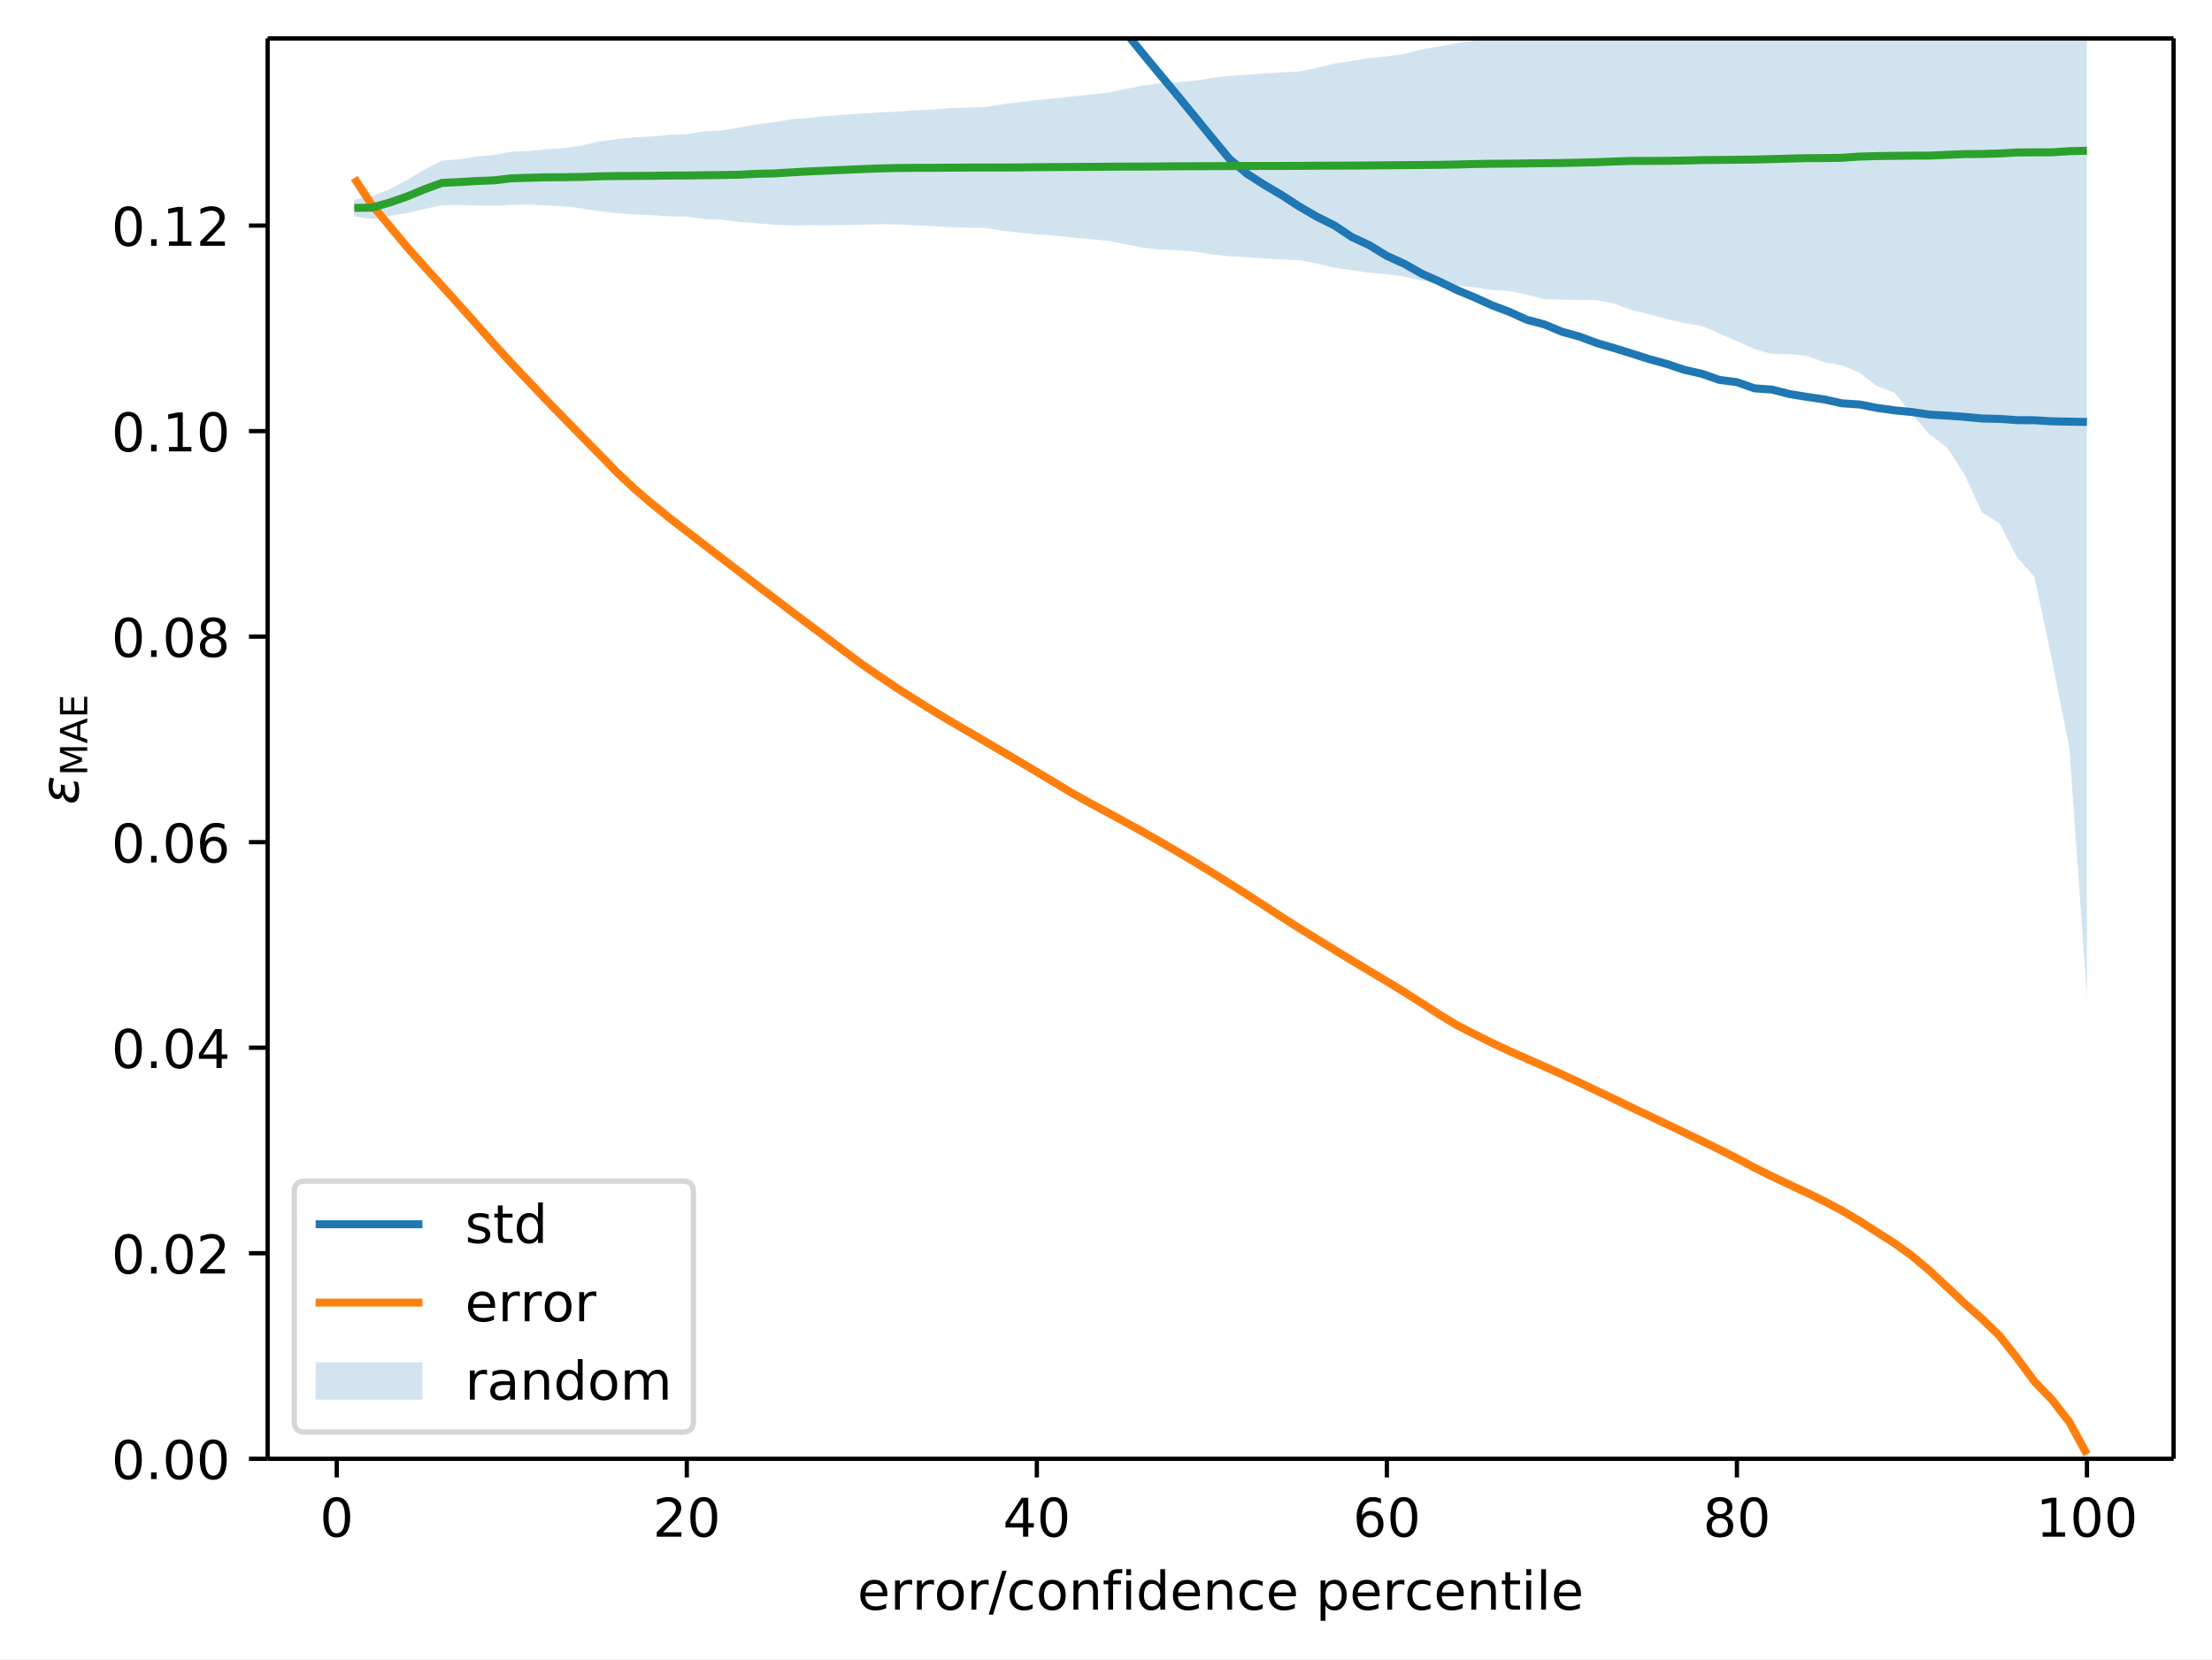
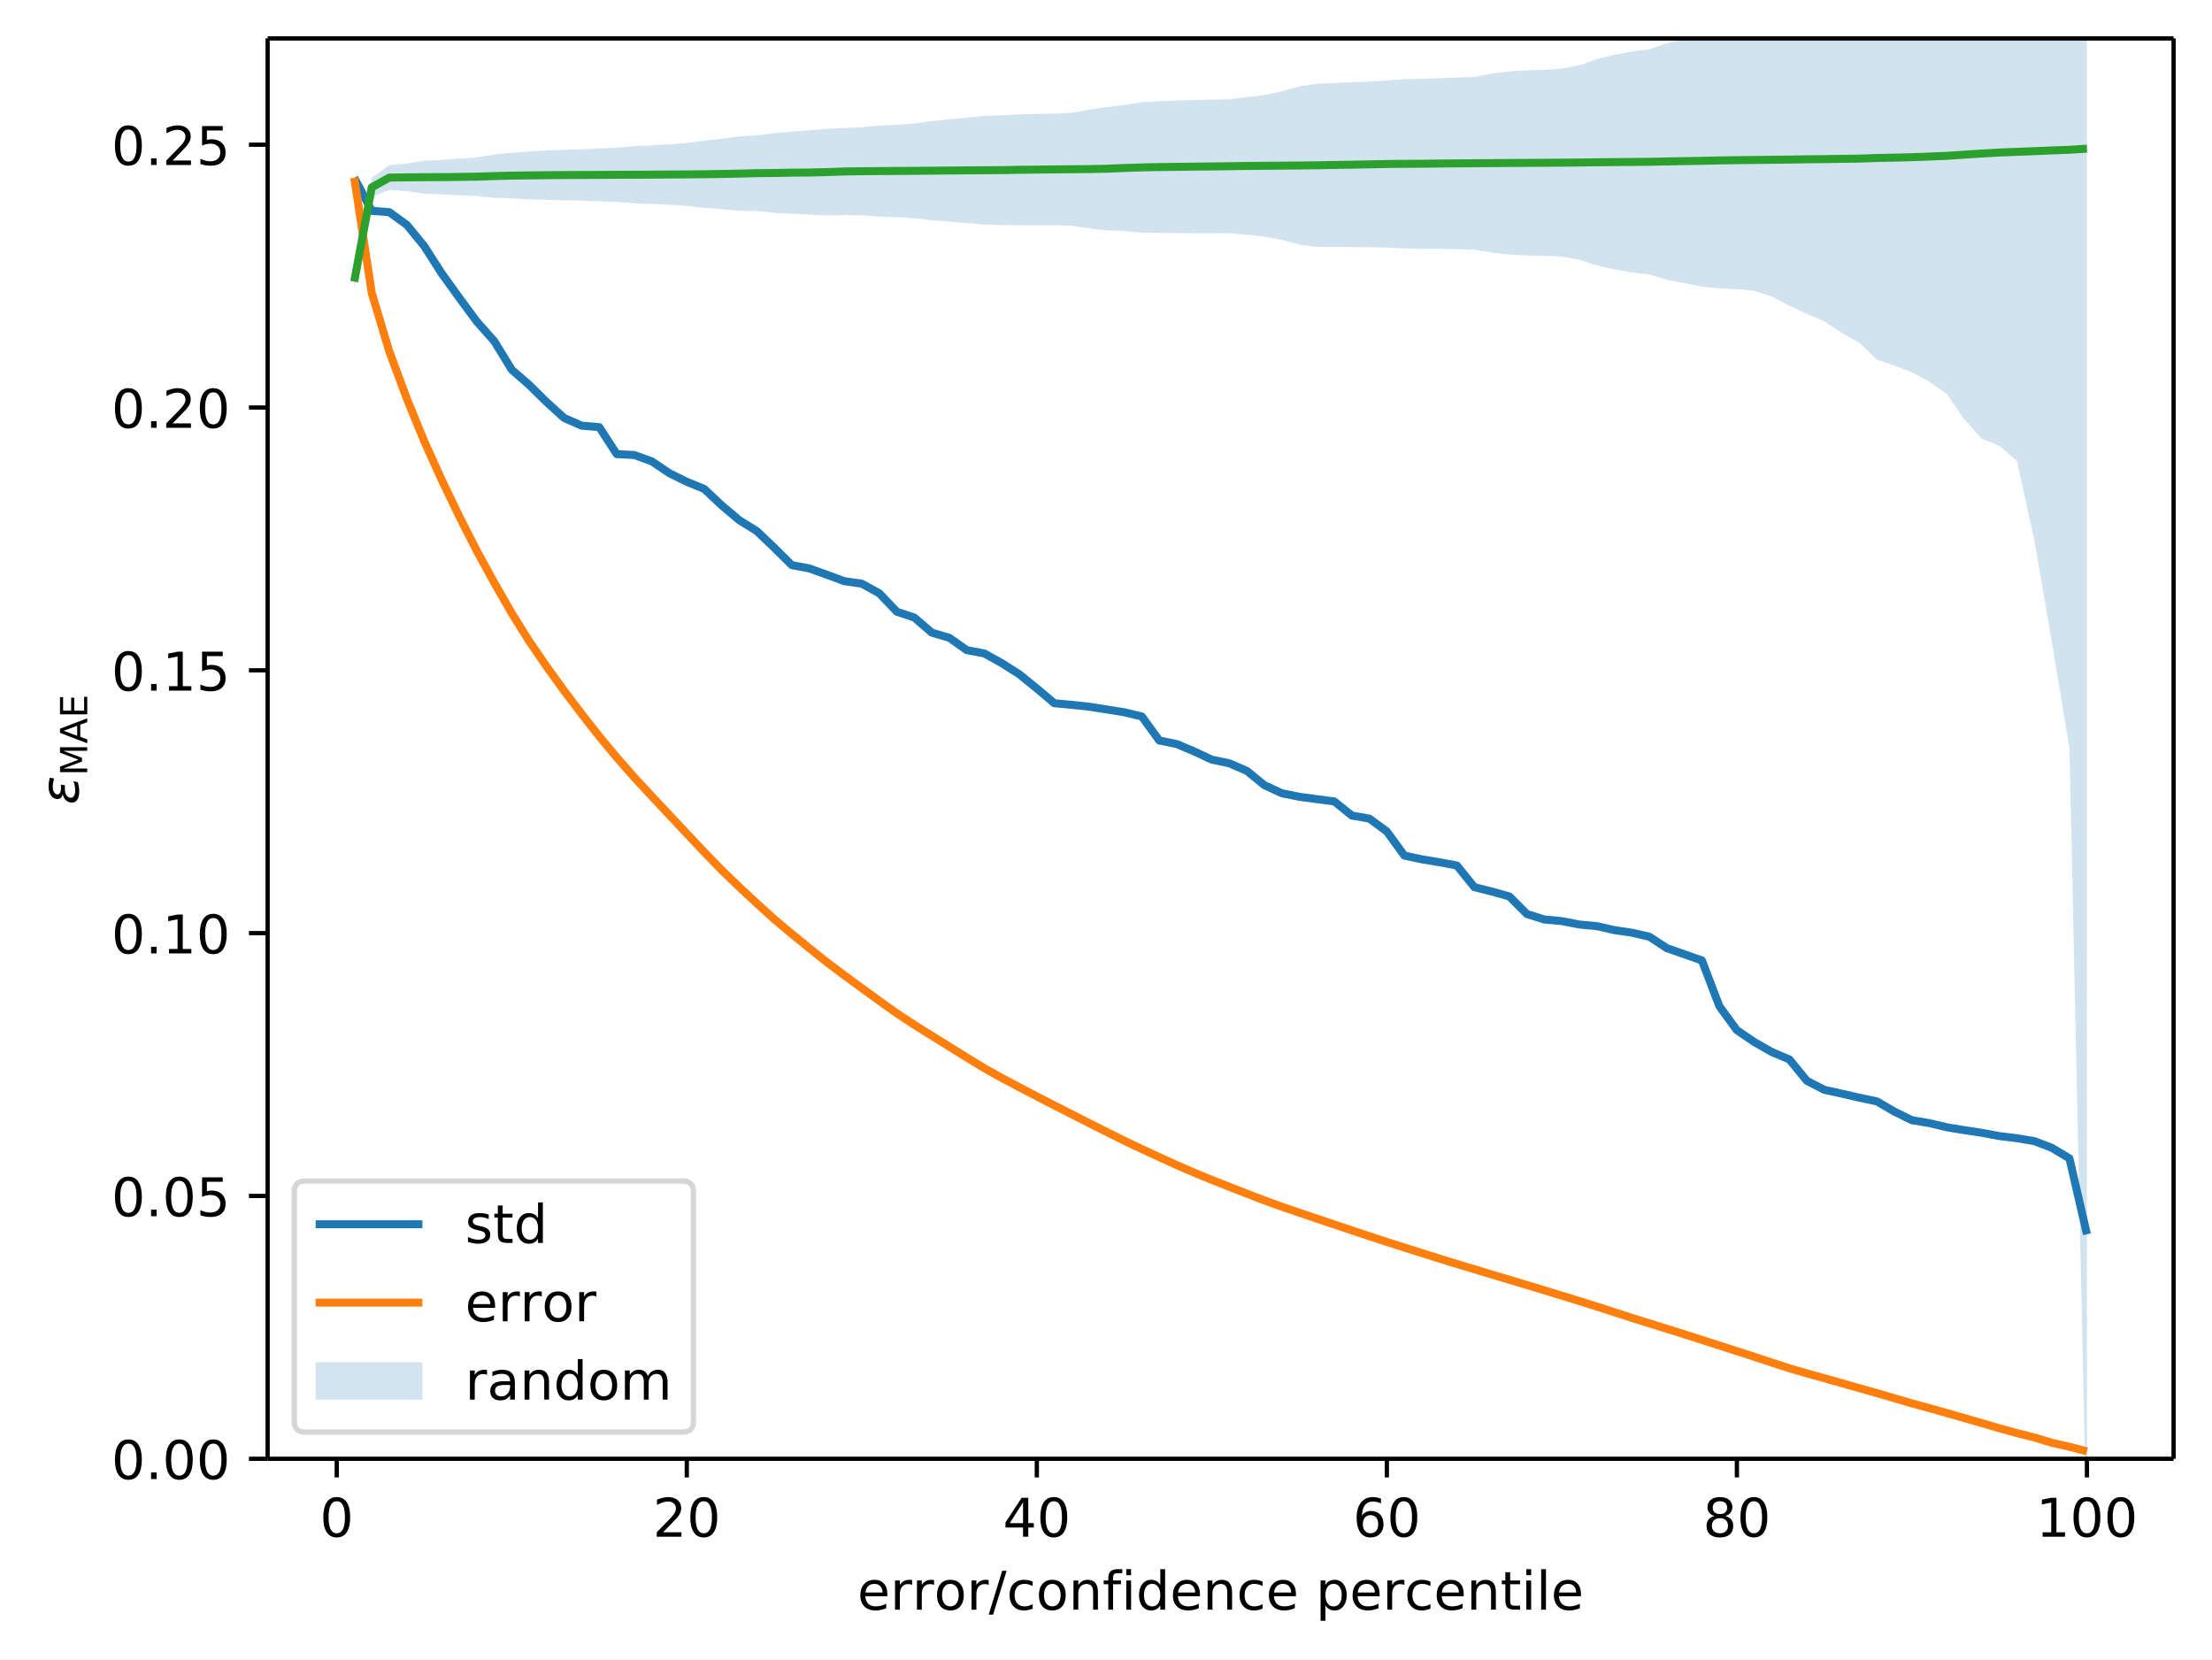
<svg xmlns="http://www.w3.org/2000/svg" xmlns:xlink="http://www.w3.org/1999/xlink" height="414.491" viewBox="0 0 414.464 310.868" width="552.618">
  <defs>
    <style>*{stroke-linecap:butt;stroke-linejoin:round}</style>
  </defs>
  <g id="figure_1">
    <path d="M0 310.868h414.464V0H0z" fill="#fff" id="patch_1" />
    <g id="axes_1">
      <path d="M50.144 273.312h357.12V7.2H50.144z" fill="#fff" id="patch_2" />
-       <path clip-path="url(#p76102453b4)" d="M66.376 40.533v-3.157l3.28-.605 3.28-1.306 3.278-1.704 3.28-1.965 3.28-1.703 3.279-.283 3.279-.474 3.28-.331 3.279-.588 3.279-.127 3.28-.347 3.279-.188 3.279-.495 3.28-.755 3.279-.452 3.279-.328 3.28-.158 3.279-.314 3.279-.1 3.28-.544 3.279-.17 3.279-.53 3.28-.62 3.279-.397 3.279-.55 3.28-.288 3.279-.32 3.279-.243 3.28-.23 3.279-.168 3.279-.184 3.28-.23 3.279-.148 3.279-.259 3.28-.13 3.279-.067 3.279-.527 3.28-.404 3.279-.399 3.279-.302 3.28-.372 3.279-.334 3.279-.368 3.28-.64 3.279-.678 3.28-.436 3.278-.195 3.28-.276 3.28-.548 3.278-.388 3.28-.204 3.28-.255 3.278-.172 3.28-.193 3.28-.653 3.278-.831 3.28-.469 3.28-.55 3.278-.326 3.28-.48 3.28-.83 3.278-.547 3.28-.614 3.28-.451 3.279-.62 3.279-.206 3.28-.8 3.279-.926 3.279-.143 3.28-.203 3.279-.223 3.279-.879 3.28-1.432 3.279-.76 3.279-.981 3.28-.827 3.279-.721 3.279-1.507 3.28-1.472 3.279-1.55 3.279-1.105 3.28-.204 3.279-.49 3.279-1.226 3.28-.702 3.279-1.77 3.279-2.748 3.28-1.295 3.279-4.124 3.279-3.818 3.28-2.73 3.279-5.288 3.279-7.2 3.28-2.242 3.279-6.682 3.279-3.755 3.28-15.552 3.279-17.139 3.279-46.607v317.08l-3.28-46.459-3.279-16.71-3.279-15.538-3.28-3.706-3.279-6.314-3.279-2.038-3.28-7.154-3.279-5.016-3.279-2.455-3.28-3.787-3.279-4.052-3.279-1.208-3.28-2.562-3.279-1.315-3.28-.598-3.278-1.2-3.28-.323-3.28-.023-3.278-.93-3.28-1.467-3.28-1.413-3.278-1.436-3.28-.561-3.28-.724-3.278-.938-3.28-.734-3.28-1.244-3.278-.625-3.28-.056-3.28-.061-3.278-.075-3.28-.846-3.28-.704-3.278-.168-3.28-.52-3.28-.27-3.279-.497-3.279-.483-3.28-.784-3.279-.422-3.279-.261-3.28-.495-3.279-.444-3.279-.814-3.28-.595-3.279-.153-3.279-.166-3.28-.249-3.279-.176-3.279-.356-3.28-.53-3.279-.242-3.279-.13-3.28-.385-3.279-.673-3.279-.605-3.28-.305-3.279-.3-3.279-.343-3.28-.241-3.279-.321-3.279-.379-3.28-.514-3.279-.048-3.279-.084-3.28-.207-3.279-.141-3.279-.169-3.28-.011-3.279.067-3.279.064-3.28.036-3.279-.03-3.28.075-3.278-.149-3.28-.26-3.28-.264-3.278-.427-3.28-.097-3.28-.453-3.278-.067-3.28-.213-3.28-.116-3.278-.28-3.28-.352-3.28-.518-3.278-.399-3.28-.156-3.28-.164-3.278.059-3.28.18-3.28-.074-3.278-.091-3.28.05-3.28.715-3.279.746-3.279.553-3.28.59-3.279-.525z" fill="#1f77b4" fill-opacity=".2" id="PolyCollection_1" />
+       <path clip-path="url(#p76ae7ea614)" d="M66.376 53.999v-2.506l3.28-18.19 3.28-2.342 3.278-.31 3.28-.541 3.28-.148 3.279-.243 3.279-.218 3.28-.574 3.279-.307 3.279-.23 3.28-.192 3.279-.127 3.279-.107 3.28-.147 3.279-.14 3.279-.294 3.28-.15 3.279-.196 3.279-.26 3.28-.43 3.279-.345 3.279-.44 3.28-.193 3.279-.427 3.279-.278 3.28-.234 3.279-.296 3.279-.166 3.28-.125 3.279-.325 3.279-.139 3.28-.237 3.279-.45 3.279-.335 3.28-.312 3.279-.315 3.279-.14 3.28-.15 3.279-.089 3.279-.071 3.28-.154 3.279-.592 3.279-.472 3.28-.405 3.279-.505 3.28-.193 3.278-.117 3.28-.113 3.28-.065 3.278-.07 3.28-.398 3.28-.398 3.278-.681 3.28-.947 3.28-.475 3.278-.151 3.28-.118 3.28-.16 3.278-.186 3.28-.228 3.28-.098 3.278-.09 3.28-.127 3.28-.131 3.279-.61 3.279-.427 3.28-.202 3.279-.09 3.279-.215 3.28-.623 3.279-1.165 3.279-.815 3.28-.615 3.279-.434 3.279-1.128 3.28-.77 3.279-.76 3.279-.45 3.28-.242 3.279-.41 3.279-1.127 3.28-1.82 3.279-1.627 3.279-1.474 3.28-2.254 3.279-1.946 3.279-3.383 3.28-1.246 3.279-1.439 3.279-2 3.28-2.577 3.279-5.225 3.279-4.027 3.28-1.664 3.279-3.113 3.279-15.211 3.28-19.326 3.279-19.957 3.279-150.357v524.35l-3.28-149.933-3.279-19.719-3.279-19.042-3.28-14.962-3.279-2.854-3.279-1.297-3.28-3.61-3.279-4.78-3.279-2.298-3.28-1.757-3.279-1.28-3.279-1.114-3.28-3.151-3.279-1.856-3.28-2.15-3.278-1.418-3.28-1.512-3.28-1.745-3.278-1.057-3.28-.335-3.28-.14-3.278-.304-3.28-.646-3.28-.658-3.278-.995-3.28-.367-3.28-.571-3.278-.745-3.28-1.072-3.28-.57-3.278-.172-3.28-.053-3.28-.16-3.278-.38-3.28-.56-3.28-.068-3.279-.083-3.279-.01-3.28-.06-3.279-.17-3.279-.056-3.28-.028-3.279-.02-3.279-.024-3.28-.408-3.279-.878-3.279-.624-3.28-.347-3.279-.292-3.279.011-3.28-.001-3.279-.022-3.279-.042-3.28-.065-3.279-.286-3.279-.132-3.28-.339-3.279-.537-3.279-.093-3.28.012-3.279-.021-3.279-.027-3.28-.09-3.279-.272-3.279-.258-3.28-.273-3.279-.38-3.279-.204-3.28-.091-3.279-.265-3.279-.028-3.28.063-3.279-.139-3.28-.185-3.278-.139-3.28-.377-3.28-.022-3.278-.307-3.28-.248-3.28-.366-3.278-.22-3.28-.15-3.28-.116-3.278-.27-3.28-.097-3.28-.126-3.278-.07-3.28-.077-3.28-.104-3.278-.157-3.28-.13-3.28-.357-3.278-.123-3.28-.165-3.28-.123-3.279-.485-3.279-.21-3.28 1.3L66.377 54z" fill="#1f77b4" fill-opacity=".2" id="PolyCollection_1" />
      <g id="matplotlib.axis_1">
        <g id="xtick_1">
          <g id="line2d_1">
            <defs>
-               <path d="M0 0v3.5" id="md127ccd3b4" stroke="#000" stroke-width=".8" />
-             </defs>
-             <use x="63.097" xlink:href="#md127ccd3b4" y="273.312" stroke="#000" stroke-width=".8" />
+               <path d="M0 0v3.5" id="m9f66efc183" stroke="#000" stroke-width=".8" />
+             </defs>
+             <use x="63.097" xlink:href="#m9f66efc183" y="273.312" stroke="#000" stroke-width=".8" />
          </g>
          <g id="text_1">
            <defs>
              <path d="M31.781 66.406q-7.61 0-11.453-7.5Q16.5 51.422 16.5 36.375q0-14.984 3.828-22.484 3.844-7.5 11.453-7.5 7.672 0 11.5 7.5 3.844 7.5 3.844 22.484 0 15.047-3.844 22.531-3.828 7.5-11.5 7.5zm0 7.813q12.266 0 18.735-9.703 6.468-9.688 6.468-28.141 0-18.406-6.468-28.11-6.47-9.687-18.735-9.687-12.25 0-18.718 9.688-6.47 9.703-6.47 28.109 0 18.453 6.47 28.14Q19.53 74.22 31.78 74.22z" id="DejaVuSans-48" />
            </defs>
            <use xlink:href="#DejaVuSans-48" transform="matrix(.1 0 0 -.1 59.916 287.91)" />
          </g>
        </g>
        <g id="xtick_2">
-           <use x="128.684" xlink:href="#md127ccd3b4" y="273.312" stroke="#000" stroke-width=".8" id="line2d_2" />
+           <use x="128.684" xlink:href="#m9f66efc183" y="273.312" stroke="#000" stroke-width=".8" id="line2d_2" />
          <g id="text_2">
            <defs>
              <path d="M19.188 8.297h34.421V0H7.33v8.297q5.609 5.812 15.296 15.594 9.703 9.797 12.188 12.64 4.734 5.313 6.609 9 1.89 3.688 1.89 7.25 0 5.813-4.078 9.469-4.078 3.672-10.625 3.672-4.64 0-9.797-1.61-5.14-1.609-11-4.89v9.969Q13.767 71.78 18.938 73q5.188 1.219 9.485 1.219 11.328 0 18.062-5.672 6.735-5.656 6.735-15.125 0-4.5-1.688-8.531-1.672-4.016-6.125-9.485-1.218-1.422-7.765-8.187-6.532-6.766-18.453-18.922z" id="DejaVuSans-50" />
            </defs>
            <g transform="matrix(.1 0 0 -.1 122.321 287.91)">
              <use xlink:href="#DejaVuSans-50" />
              <use x="63.623" xlink:href="#DejaVuSans-48" />
            </g>
          </g>
        </g>
        <g id="xtick_3">
-           <use x="194.271" xlink:href="#md127ccd3b4" y="273.312" stroke="#000" stroke-width=".8" id="line2d_3" />
+           <use x="194.271" xlink:href="#m9f66efc183" y="273.312" stroke="#000" stroke-width=".8" id="line2d_3" />
          <g id="text_3">
            <defs>
              <path d="M37.797 64.313L12.89 25.39h24.906zm-2.594 8.593H47.61V25.391h10.407v-8.203H47.609V0h-9.812v17.188H4.89v9.515z" id="DejaVuSans-52" />
            </defs>
            <g transform="matrix(.1 0 0 -.1 187.908 287.91)">
              <use xlink:href="#DejaVuSans-52" />
              <use x="63.623" xlink:href="#DejaVuSans-48" />
            </g>
          </g>
        </g>
        <g id="xtick_4">
-           <use x="259.857" xlink:href="#md127ccd3b4" y="273.312" stroke="#000" stroke-width=".8" id="line2d_4" />
+           <use x="259.857" xlink:href="#m9f66efc183" y="273.312" stroke="#000" stroke-width=".8" id="line2d_4" />
          <g id="text_4">
            <defs>
              <path d="M33.016 40.375q-6.641 0-10.532-4.547-3.875-4.531-3.875-12.437 0-7.86 3.875-12.438 3.891-4.562 10.532-4.562 6.64 0 10.515 4.562 3.875 4.578 3.875 12.438 0 7.906-3.875 12.437-3.875 4.547-10.515 4.547zm19.578 30.922v-8.984q-3.719 1.75-7.5 2.671-3.782.938-7.5.938-9.766 0-14.922-6.594-5.14-6.594-5.875-19.922 2.875 4.25 7.219 6.516 4.359 2.266 9.578 2.266 10.984 0 17.36-6.672 6.374-6.657 6.374-18.125 0-11.235-6.64-18.032-6.641-6.78-17.672-6.78-12.657 0-19.344 9.687-6.688 9.703-6.688 28.109 0 17.281 8.204 27.563 8.203 10.28 22.015 10.28 3.719 0 7.5-.734t7.89-2.187z" id="DejaVuSans-54" />
            </defs>
            <g transform="matrix(.1 0 0 -.1 253.495 287.91)">
              <use xlink:href="#DejaVuSans-54" />
              <use x="63.623" xlink:href="#DejaVuSans-48" />
            </g>
          </g>
        </g>
        <g id="xtick_5">
-           <use x="325.444" xlink:href="#md127ccd3b4" y="273.312" stroke="#000" stroke-width=".8" id="line2d_5" />
+           <use x="325.444" xlink:href="#m9f66efc183" y="273.312" stroke="#000" stroke-width=".8" id="line2d_5" />
          <g id="text_5">
            <defs>
              <path d="M31.781 34.625q-7.031 0-11.062-3.766-4.016-3.765-4.016-10.343 0-6.594 4.016-10.36Q24.75 6.391 31.78 6.391q7.032 0 11.078 3.78 4.063 3.798 4.063 10.345 0 6.578-4.031 10.343-4.016 3.766-11.11 3.766zm-9.86 4.188q-6.343 1.562-9.89 5.906Q8.5 49.079 8.5 55.329q0 8.733 6.219 13.812 6.234 5.078 17.062 5.078 10.89 0 17.094-5.078 6.203-5.079 6.203-13.813 0-6.25-3.547-10.61-3.531-4.343-9.828-5.906 7.125-1.656 11.094-6.5 3.984-4.828 3.984-11.796 0-10.61-6.468-16.282-6.47-5.656-18.532-5.656-12.047 0-18.531 5.656-6.469 5.672-6.469 16.282 0 6.968 4 11.797 4.016 4.843 11.14 6.5zM18.314 54.39q0-5.657 3.53-8.828 3.548-3.172 9.938-3.172 6.36 0 9.938 3.172 3.593 3.171 3.593 8.828 0 5.672-3.593 8.843-3.578 3.172-9.938 3.172-6.39 0-9.937-3.172-3.532-3.172-3.532-8.843z" id="DejaVuSans-56" />
            </defs>
            <g transform="matrix(.1 0 0 -.1 319.082 287.91)">
              <use xlink:href="#DejaVuSans-56" />
              <use x="63.623" xlink:href="#DejaVuSans-48" />
            </g>
          </g>
        </g>
        <g id="xtick_6">
-           <use x="391.031" xlink:href="#md127ccd3b4" y="273.312" stroke="#000" stroke-width=".8" id="line2d_6" />
+           <use x="391.031" xlink:href="#m9f66efc183" y="273.312" stroke="#000" stroke-width=".8" id="line2d_6" />
          <g id="text_6">
            <defs>
              <path d="M12.406 8.297h16.11v55.625l-17.532-3.516v8.985l17.438 3.515h9.86V8.296H54.39V0H12.406z" id="DejaVuSans-49" />
            </defs>
            <g transform="matrix(.1 0 0 -.1 381.487 287.91)">
              <use xlink:href="#DejaVuSans-49" />
              <use x="63.623" xlink:href="#DejaVuSans-48" />
              <use x="127.246" xlink:href="#DejaVuSans-48" />
            </g>
          </g>
        </g>
        <g id="text_7">
          <defs>
            <path d="M56.203 29.594v-4.39H14.891q.593-9.282 5.593-14.142 5-4.859 13.938-4.859 5.172 0 10.031 1.266 4.86 1.265 9.656 3.812v-8.5Q49.266.734 44.187-.344 39.11-1.422 33.892-1.422q-13.094 0-20.735 7.61-7.64 7.625-7.64 20.625 0 13.421 7.25 21.296Q20.016 56 32.328 56q11.031 0 17.453-7.11 6.422-7.093 6.422-19.296zm-8.984 2.64q-.094 7.36-4.125 11.75-4.032 4.407-10.672 4.407-7.516 0-12.031-4.25-4.516-4.25-5.203-11.97z" id="DejaVuSans-101" />
            <path d="M41.11 46.297q-1.516.875-3.297 1.281Q36.03 48 33.89 48q-7.625 0-11.703-4.953-4.079-4.953-4.079-14.234V0H9.08v54.688h9.03v-8.5q2.844 4.984 7.375 7.39Q30.031 56 36.531 56q.922 0 2.047-.125 1.125-.11 2.484-.36z" id="DejaVuSans-114" />
            <path d="M30.61 48.39q-7.22 0-11.422-5.64-4.204-5.64-4.204-15.453 0-9.813 4.172-15.453 4.188-5.64 11.453-5.64 7.188 0 11.375 5.655 4.203 5.672 4.203 15.438 0 9.719-4.203 15.406-4.187 5.688-11.375 5.688zm0 7.61q11.718 0 18.406-7.625 6.703-7.61 6.703-21.078 0-13.422-6.703-21.078-6.688-7.64-18.407-7.64-11.765 0-18.437 7.64-6.656 7.656-6.656 21.078 0 13.469 6.656 21.078Q18.844 56 30.609 56z" id="DejaVuSans-111" />
            <path d="M25.39 72.906h8.297L8.297-9.28H0z" id="DejaVuSans-47" />
            <path d="M48.781 52.594v-8.407q-3.812 2.11-7.64 3.157-3.828 1.047-7.735 1.047-8.75 0-13.593-5.547-4.829-5.532-4.829-15.547 0-10.016 4.829-15.563 4.843-5.53 13.593-5.53 3.907 0 7.735 1.046 3.828 1.047 7.64 3.156V2.094Q45.016.344 40.984-.531q-4.015-.89-8.562-.89-12.36 0-19.64 7.765-7.266 7.765-7.266 20.953 0 13.375 7.343 21.031Q20.22 56 33.016 56q4.14 0 8.093-.86 3.953-.843 7.672-2.546z" id="DejaVuSans-99" />
            <path d="M54.89 33.016V0h-8.984v32.719q0 7.765-3.031 11.61-3.031 3.858-9.078 3.858-7.281 0-11.484-4.64-4.204-4.625-4.204-12.64V0H9.08v54.688h9.03v-8.5q3.235 4.937 7.594 7.374Q30.078 56 35.797 56q9.422 0 14.25-5.828 4.844-5.828 4.844-17.156z" id="DejaVuSans-110" />
            <path d="M37.11 75.984V68.5h-8.594q-4.828 0-6.72-1.953-1.874-1.953-1.874-7.031v-4.828h14.797v-6.985H19.922V0H10.89v47.703H2.297v6.984h8.594V58.5q0 9.125 4.25 13.297 4.25 4.187 13.468 4.187z" id="DejaVuSans-102" />
            <path d="M9.422 54.688h8.984V0H9.422zm0 21.296h8.984v-11.39H9.422z" id="DejaVuSans-105" />
            <path d="M45.406 46.39v29.594h8.985V0h-8.985v8.203Q42.578 3.328 38.25.953q-4.313-2.375-10.375-2.375-9.906 0-16.14 7.906-6.22 7.922-6.22 20.813 0 12.89 6.22 20.797Q17.968 56 27.874 56q6.063 0 10.375-2.375 4.328-2.36 7.156-7.234zm-30.61-19.093q0-9.906 4.079-15.547 4.078-5.64 11.203-5.64 7.125 0 11.219 5.64 4.11 5.64 4.11 15.547 0 9.906-4.11 15.547-4.094 5.64-11.219 5.64-7.125 0-11.203-5.64-4.078-5.64-4.078-15.547z" id="DejaVuSans-100" />
            <path d="M18.11 8.203v-29H9.077v75.484h9.031v-8.296q2.844 4.875 7.157 7.234Q29.594 56 35.594 56q9.968 0 16.187-7.906 6.235-7.907 6.235-20.797T51.78 6.484q-6.218-7.906-16.187-7.906-6 0-10.328 2.375-4.313 2.375-7.157 7.25zm30.578 19.094q0 9.906-4.079 15.547-4.078 5.64-11.203 5.64-7.14 0-11.218-5.64-4.079-5.64-4.079-15.547 0-9.906 4.078-15.547 4.079-5.64 11.22-5.64 7.124 0 11.202 5.64t4.078 15.547z" id="DejaVuSans-112" />
            <path d="M18.313 70.219V54.688h18.5v-6.985h-18.5V18.016q0-6.688 1.828-8.594 1.828-1.906 7.453-1.906h9.218V0h-9.218q-10.407 0-14.36 3.875-3.953 3.89-3.953 14.14v29.688H2.687v6.984h6.594V70.22z" id="DejaVuSans-116" />
            <path d="M9.422 75.984h8.984V0H9.422z" id="DejaVuSans-108" />
          </defs>
          <g transform="matrix(.1 0 0 -.1 160.644 301.589)">
            <use xlink:href="#DejaVuSans-101" />
            <use x="61.523" xlink:href="#DejaVuSans-114" />
            <use x="102.621" xlink:href="#DejaVuSans-114" />
            <use x="143.703" xlink:href="#DejaVuSans-111" />
            <use x="204.885" xlink:href="#DejaVuSans-114" />
            <use x="245.998" xlink:href="#DejaVuSans-47" />
            <use x="279.689" xlink:href="#DejaVuSans-99" />
            <use x="334.67" xlink:href="#DejaVuSans-111" />
            <use x="395.852" xlink:href="#DejaVuSans-110" />
            <use x="459.23" xlink:href="#DejaVuSans-102" />
            <use x="494.436" xlink:href="#DejaVuSans-105" />
            <use x="522.219" xlink:href="#DejaVuSans-100" />
            <use x="585.695" xlink:href="#DejaVuSans-101" />
            <use x="647.219" xlink:href="#DejaVuSans-110" />
            <use x="710.598" xlink:href="#DejaVuSans-99" />
            <use x="765.578" xlink:href="#DejaVuSans-101" />
            <use x="827.102" xlink:href="#DejaVuSans-32" />
            <use x="858.889" xlink:href="#DejaVuSans-112" />
            <use x="922.365" xlink:href="#DejaVuSans-101" />
            <use x="983.889" xlink:href="#DejaVuSans-114" />
            <use x="1024.971" xlink:href="#DejaVuSans-99" />
            <use x="1079.951" xlink:href="#DejaVuSans-101" />
            <use x="1141.475" xlink:href="#DejaVuSans-110" />
            <use x="1204.854" xlink:href="#DejaVuSans-116" />
            <use x="1244.063" xlink:href="#DejaVuSans-105" />
            <use x="1271.846" xlink:href="#DejaVuSans-108" />
            <use x="1299.629" xlink:href="#DejaVuSans-101" />
          </g>
        </g>
      </g>
      <g id="matplotlib.axis_2">
        <g id="ytick_1">
          <g id="line2d_7">
            <defs>
-               <path d="M0 0h-3.5" id="m81223f2521" stroke="#000" stroke-width=".8" />
-             </defs>
-             <use x="50.144" xlink:href="#m81223f2521" y="273.312" stroke="#000" stroke-width=".8" />
+               <path d="M0 0h-3.5" id="mc27981f1a4" stroke="#000" stroke-width=".8" />
+             </defs>
+             <use x="50.144" xlink:href="#mc27981f1a4" y="273.312" stroke="#000" stroke-width=".8" />
          </g>
          <g id="text_8">
            <defs>
              <path d="M10.688 12.406H21V0H10.687z" id="DejaVuSans-46" />
            </defs>
            <g transform="matrix(.1 0 0 -.1 20.878 277.111)">
              <use xlink:href="#DejaVuSans-48" />
              <use x="63.623" xlink:href="#DejaVuSans-46" />
              <use x="95.41" xlink:href="#DejaVuSans-48" />
              <use x="159.033" xlink:href="#DejaVuSans-48" />
            </g>
          </g>
        </g>
        <g id="ytick_2">
-           <use x="50.144" xlink:href="#m81223f2521" y="234.803" stroke="#000" stroke-width=".8" id="line2d_8" />
-           <g transform="matrix(.1 0 0 -.1 20.878 238.603)" id="text_9">
-             <use xlink:href="#DejaVuSans-48" />
-             <use x="63.623" xlink:href="#DejaVuSans-46" />
-             <use x="95.41" xlink:href="#DejaVuSans-48" />
-             <use x="159.033" xlink:href="#DejaVuSans-50" />
+           <use x="50.144" xlink:href="#mc27981f1a4" y="224.071" stroke="#000" stroke-width=".8" id="line2d_8" />
+           <g id="text_9">
+             <defs>
+               <path d="M10.797 72.906h38.719v-8.312H19.828v-17.86q2.14.735 4.281 1.094 2.157.36 4.313.36 12.203 0 19.328-6.688 7.14-6.688 7.14-18.11 0-11.765-7.328-18.296-7.328-6.516-20.656-6.516-4.593 0-9.36.781-4.75.782-9.827 2.344v9.922q4.39-2.39 9.078-3.563 4.687-1.171 9.906-1.171 8.453 0 13.375 4.437 4.938 4.438 4.938 12.063 0 7.609-4.938 12.047-4.922 4.453-13.375 4.453-3.953 0-7.89-.875-3.922-.875-8.016-2.735z" id="DejaVuSans-53" />
+             </defs>
+             <g transform="matrix(.1 0 0 -.1 20.878 227.87)">
+               <use xlink:href="#DejaVuSans-48" />
+               <use x="63.623" xlink:href="#DejaVuSans-46" />
+               <use x="95.41" xlink:href="#DejaVuSans-48" />
+               <use x="159.033" xlink:href="#DejaVuSans-53" />
+             </g>
          </g>
        </g>
        <g id="ytick_3">
-           <use x="50.144" xlink:href="#m81223f2521" y="196.295" stroke="#000" stroke-width=".8" id="line2d_9" />
-           <g transform="matrix(.1 0 0 -.1 20.878 200.094)" id="text_10">
-             <use xlink:href="#DejaVuSans-48" />
-             <use x="63.623" xlink:href="#DejaVuSans-46" />
-             <use x="95.41" xlink:href="#DejaVuSans-48" />
-             <use x="159.033" xlink:href="#DejaVuSans-52" />
-           </g>
-         </g>
-         <g id="ytick_4">
-           <use x="50.144" xlink:href="#m81223f2521" y="157.786" stroke="#000" stroke-width=".8" id="line2d_10" />
-           <g transform="matrix(.1 0 0 -.1 20.878 161.586)" id="text_11">
-             <use xlink:href="#DejaVuSans-48" />
-             <use x="63.623" xlink:href="#DejaVuSans-46" />
-             <use x="95.41" xlink:href="#DejaVuSans-48" />
-             <use x="159.033" xlink:href="#DejaVuSans-54" />
-           </g>
-         </g>
-         <g id="ytick_5">
-           <use x="50.144" xlink:href="#m81223f2521" y="119.278" stroke="#000" stroke-width=".8" id="line2d_11" />
-           <g transform="matrix(.1 0 0 -.1 20.878 123.077)" id="text_12">
-             <use xlink:href="#DejaVuSans-48" />
-             <use x="63.623" xlink:href="#DejaVuSans-46" />
-             <use x="95.41" xlink:href="#DejaVuSans-48" />
-             <use x="159.033" xlink:href="#DejaVuSans-56" />
-           </g>
-         </g>
-         <g id="ytick_6">
-           <use x="50.144" xlink:href="#m81223f2521" y="80.769" stroke="#000" stroke-width=".8" id="line2d_12" />
-           <g transform="matrix(.1 0 0 -.1 20.878 84.569)" id="text_13">
+           <use x="50.144" xlink:href="#mc27981f1a4" y="174.831" stroke="#000" stroke-width=".8" id="line2d_9" />
+           <g transform="matrix(.1 0 0 -.1 20.878 178.63)" id="text_10">
            <use xlink:href="#DejaVuSans-48" />
            <use x="63.623" xlink:href="#DejaVuSans-46" />
            <use x="95.41" xlink:href="#DejaVuSans-49" />
            <use x="159.033" xlink:href="#DejaVuSans-48" />
          </g>
        </g>
-         <g id="ytick_7">
-           <use x="50.144" xlink:href="#m81223f2521" y="42.261" stroke="#000" stroke-width=".8" id="line2d_13" />
-           <g transform="matrix(.1 0 0 -.1 20.878 46.06)" id="text_14">
+         <g id="ytick_4">
+           <use x="50.144" xlink:href="#mc27981f1a4" y="125.59" stroke="#000" stroke-width=".8" id="line2d_10" />
+           <g transform="matrix(.1 0 0 -.1 20.878 129.39)" id="text_11">
            <use xlink:href="#DejaVuSans-48" />
            <use x="63.623" xlink:href="#DejaVuSans-46" />
            <use x="95.41" xlink:href="#DejaVuSans-49" />
-             <use x="159.033" xlink:href="#DejaVuSans-50" />
-           </g>
-         </g>
-         <g id="text_15">
+             <use x="159.033" xlink:href="#DejaVuSans-53" />
+           </g>
+         </g>
+         <g id="ytick_5">
+           <use x="50.144" xlink:href="#mc27981f1a4" y="76.349" stroke="#000" stroke-width=".8" id="line2d_11" />
+           <g transform="matrix(.1 0 0 -.1 20.878 80.148)" id="text_12">
+             <use xlink:href="#DejaVuSans-48" />
+             <use x="63.623" xlink:href="#DejaVuSans-46" />
+             <use x="95.41" xlink:href="#DejaVuSans-50" />
+             <use x="159.033" xlink:href="#DejaVuSans-48" />
+           </g>
+         </g>
+         <g id="ytick_6">
+           <use x="50.144" xlink:href="#mc27981f1a4" y="27.109" stroke="#000" stroke-width=".8" id="line2d_12" />
+           <g transform="matrix(.1 0 0 -.1 20.878 30.908)" id="text_13">
+             <use xlink:href="#DejaVuSans-48" />
+             <use x="63.623" xlink:href="#DejaVuSans-46" />
+             <use x="95.41" xlink:href="#DejaVuSans-50" />
+             <use x="159.033" xlink:href="#DejaVuSans-53" />
+           </g>
+         </g>
+         <g id="text_14">
          <defs>
            <path d="M19.734 29.5q-5.28 1.172-7.578 4.344-1.703 2.234-1.703 5.265 0 8.297 7.906 13.141 6.25 3.813 15.828 3.813 3.704 0 7.75-.594 4.063-.578 8.594-1.75l-1.562-8.157q-4.485 1.407-8.25 2.047-3.86.641-7.313.641-5.812 0-9.625-2.25-4.593-2.688-4.593-6.594 0-2.593 2.39-4.39 2.844-2.157 8.5-2.157h7.563l-1.407-7.422H29q-6.734 0-10.688-2.484-5.375-3.375-5.375-8.64 0-3.329 2.891-5.516 3.61-2.735 10.985-2.735 4.53 0 8.875.875 4.359.922 8.156 2.735l-1.657-8.36q-4.64-1.359-8.89-2.046-4.25-.688-8.156-.688-11.61 0-17.078 4.453-4.157 3.422-4.157 9.172 0 7.766 5.469 12.547 4.047 3.578 10.36 4.75z" id="DejaVuSans-Oblique-949" />
            <path d="M9.813 72.906h14.703l18.593-49.61 18.703 49.61h14.704V0H66.89v64.016l-18.797-50h-9.907l-18.796 50V0H9.813z" id="DejaVuSans-77" />
            <path d="M34.188 63.188L20.797 26.906h26.812zm-5.579 9.718h11.188L67.578 0h-10.25l-6.64 18.703h-32.86L11.188 0H.78z" id="DejaVuSans-65" />
            <path d="M9.813 72.906h46.093v-8.312H19.672V43.016H54.39v-8.297H19.67V8.297h37.11V0H9.813z" id="DejaVuSans-69" />
          </defs>
          <g transform="matrix(0 -.1 -.1 0 14.798 150.756)">
            <use transform="translate(0 .938)" xlink:href="#DejaVuSans-Oblique-949" />
            <use transform="matrix(.7 0 0 .7 54.053 -15.469)" xlink:href="#DejaVuSans-77" />
            <use transform="matrix(.7 0 0 .7 114.448 -15.469)" xlink:href="#DejaVuSans-65" />
            <use transform="matrix(.7 0 0 .7 162.334 -15.469)" xlink:href="#DejaVuSans-69" />
          </g>
        </g>
      </g>
-       <path clip-path="url(#p76102453b4)" d="M391.031 79.06l-3.28-.06-3.279-.067-3.279-.201-3.28-.014-3.279-.238-3.279-.071-3.28-.31-3.279-.232-3.279-.185-3.28-.484-3.279-.317-3.279-.462-3.28-.636-3.279-.22-3.28-.723-3.278-.478-3.28-.54-3.28-.837-3.278-.226-3.28-1.16-3.28-.42-3.278-1.145-3.28-.738-3.28-1.105-3.278-.892-3.28-1.051-3.28-1.016-3.278-.953-3.28-1.225-3.28-.905-3.278-1.367-3.28-.87-3.28-1.48-3.278-1.236-3.28-1.49-3.28-1.362-3.279-1.602-3.279-1.45-3.28-1.858-3.279-1.491-3.279-1.998-3.28-1.531-3.279-2.185-3.279-1.628-3.28-1.893-3.279-2.14-3.279-1.93-3.28-2.1-3.279-2.79-3.279-3.971-3.28-4.025-3.279-4.01-3.279-3.943-3.28-3.974-3.279-4.06-3.279-4.14L205.337-1" fill="none" stroke="#1f77b4" stroke-linecap="square" stroke-width="1.5" id="line2d_14" />
-       <path clip-path="url(#p76102453b4)" d="M391.031 272.477l-3.28-6.024-3.279-4.21-3.279-3.415-3.28-4.446-3.279-4.116-3.279-3.194-3.28-2.89-3.279-3.088-3.279-3.042-3.28-2.762-3.279-2.369-3.279-2.08-3.28-2.1-3.279-1.934-3.28-1.73-3.278-1.611-3.28-1.524-3.28-1.537-3.278-1.649-3.28-1.738-3.28-1.658-3.278-1.594-3.28-1.558-3.28-1.572-3.278-1.556-3.28-1.56-3.28-1.582-3.278-1.555-3.28-1.572-3.28-1.525-3.278-1.462-3.28-1.454-3.28-1.443-3.278-1.55-3.28-1.634-3.28-1.676-3.279-1.987-3.279-2.121-3.28-2.077-3.279-2.016-3.279-1.95-3.28-1.961-3.279-2.008-3.279-2.02-3.28-2.015-3.279-2.085-3.279-2.138-3.28-2.112-3.279-2.08-3.279-2.042-3.28-1.99-3.279-1.949-3.279-1.915-3.28-1.86-3.279-1.81-3.279-1.783-3.28-1.757-3.279-1.837-3.279-1.966-3.28-1.962-3.279-1.956-3.279-1.918-3.28-1.917-3.279-1.919-3.279-1.917-3.28-1.964-3.279-2.05-3.279-2.084-3.28-2.213-3.279-2.25-3.279-2.445-3.28-2.47-3.279-2.464-3.28-2.458-3.278-2.494-3.28-2.476-3.28-2.526-3.278-2.506-3.28-2.526-3.28-2.523-3.278-2.537-3.28-2.67-3.28-2.79-3.278-3.08-3.28-3.383-3.28-3.328-3.278-3.363-3.28-3.353-3.28-3.475-3.278-3.455-3.28-3.588-3.28-3.709-3.278-3.671-3.28-3.62-3.28-3.617-3.279-3.684-3.279-3.954-3.28-3.908-3.279-5.004" fill="none" stroke="#ff7f0e" stroke-linecap="square" stroke-width="1.5" id="line2d_15" />
-       <path clip-path="url(#p76102453b4)" d="M66.376 38.954l3.28-.04 3.28-.947 3.278-1.129 3.28-1.355 3.28-1.21 3.279-.166 3.279-.192 3.28-.128 3.279-.384 3.279-.093 3.28-.092 3.279-.015 3.279-.048 3.28-.119 3.279-.05 3.279-.024 3.28-.021 3.279-.05 3.279-.017 3.28-.045 3.279-.037 3.279-.052 3.28-.177 3.279-.069 3.279-.2 3.28-.183 3.279-.144 3.279-.14 3.28-.147 3.279-.117 3.279-.087 3.28-.03 3.279-.004 3.279-.025 3.28-.023 3.279-.01 3.279-.006 3.28-.013 3.279-.039 3.279-.03 3.28-.014 3.279-.018 3.279-.031 3.28-.018 3.279-.002 3.28-.026 3.278-.033 3.28-.016 3.28-.01 3.278-.016 3.28-.013 3.28-.003 3.278-.003 3.28-.02 3.28-.03 3.278-.008 3.28-.012 3.28-.028 3.278-.033 3.28-.028 3.28-.023 3.278-.033 3.28-.058 3.28-.09 3.279-.05 3.279-.02 3.28-.047 3.279-.04 3.279-.035 3.28-.07 3.279-.084 3.279-.127 3.28-.094 3.279-.013 3.279-.022 3.28-.051 3.279-.08 3.279-.035 3.28-.03 3.279-.042 3.279-.087 3.28-.09 3.279-.084 3.279-.013 3.28-.052 3.279-.227 3.279-.094 3.28-.043 3.279-.036 3.279-.015 3.28-.138 3.279-.136 3.279-.023 3.28-.102 3.279-.184 3.279-.025 3.28-.006 3.279-.215 3.279-.073" fill="none" stroke="#2ca02c" stroke-linecap="square" stroke-width="1.5" id="line2d_16" />
+       <path clip-path="url(#p76ae7ea614)" d="M391.031 231.249l-3.28-14.214-3.279-1.969-3.279-1.267-3.28-.546-3.279-.4-3.279-.612-3.28-.493-3.279-.544-3.279-.776-3.28-.55-3.279-1.61-3.279-1.914-3.28-.688-3.279-.757-3.28-.718-3.278-1.688-3.28-4.01-3.28-1.382-3.278-1.87-3.28-2.22-3.28-4.49-3.278-8.587-3.28-1.147-3.28-1.152-3.278-2.14-3.28-.759-3.28-.478-3.278-.748-3.28-.303-3.28-.64-3.278-.301-3.28-1.03-3.28-3.291-3.278-.917-3.28-.823-3.28-4.058-3.279-.612-3.279-.546-3.28-.699-3.279-4.518-3.279-2.413-3.28-.568-3.279-2.644-3.279-.428-3.28-.442-3.279-.669-3.279-1.511-3.28-2.68-3.279-1.414-3.279-.682-3.28-1.532-3.279-1.394-3.279-.659-3.28-4.513-3.279-.782-3.279-.524-3.28-.513-3.279-.359-3.279-.3-3.28-2.764-3.279-2.658-3.279-2.083-3.28-1.82-3.279-.617-3.279-2.317-3.28-.97-3.279-2.82-3.279-1.098-3.28-3.45-3.279-1.8-3.279-.47-3.28-1.215-3.279-1.175-3.28-.618-3.278-3.249-3.28-3.13-3.28-2.038-3.278-2.764-3.28-3.085-3.28-1.349-3.278-1.619-3.28-2.208-3.28-1.188-3.278-.162-3.28-5.058-3.28-.273-3.278-1.43-3.28-2.962-3.28-3.236-3.278-2.85-3.28-5.358-3.28-3.688-3.278-4.438-3.28-4.557-3.28-5.118-3.279-4.002-3.279-2.368-3.28-.252-3.279-6.193" fill="none" stroke="#1f77b4" stroke-linecap="square" stroke-width="1.5" id="line2d_13" />
+       <path clip-path="url(#p76ae7ea614)" d="M391.031 271.918l-3.28-.849-3.279-.75-3.279-.988-3.28-.834-3.279-.893-3.279-.968-3.28-.942-3.279-.944-3.279-.926-3.28-.885-3.279-.966-3.279-.962-3.28-.924-3.279-.928-3.28-.935-3.278-.908-3.28-.962-3.28-1.055-3.278-1.091-3.28-1.063-3.28-1.05-3.278-1.051-3.28-1.055-3.28-1.024-3.278-1.02-3.28-1.03-3.28-1.059-3.278-1.06-3.28-1.032-3.28-1.014-3.278-.996-3.28-.99-3.28-.993-3.278-.976-3.28-.993-3.28-.988-3.279-1.006-3.279-1.043-3.28-1.035-3.279-1.044-3.279-1.074-3.28-1.094-3.279-1.098-3.279-1.107-3.28-1.101-3.279-1.127-3.279-1.183-3.28-1.263-3.279-1.277-3.279-1.301-3.28-1.344-3.279-1.42-3.279-1.498-3.28-1.512-3.279-1.56-3.279-1.634-3.28-1.65-3.279-1.672-3.279-1.667-3.28-1.681-3.279-1.718-3.279-1.738-3.28-1.837-3.279-1.99-3.279-2.04-3.28-2.043-3.279-2.048-3.279-2.159-3.28-2.337-3.279-2.381-3.279-2.398-3.28-2.467-3.279-2.63-3.28-2.664-3.278-2.752-3.28-2.971-3.28-3.055-3.278-3.156-3.28-3.382-3.28-3.48-3.278-3.493-3.28-3.495-3.28-3.543-3.278-3.729-3.28-3.949-3.28-4.18-3.278-4.322-3.28-4.538-3.28-4.793-3.278-5.237-3.28-5.724-3.28-5.983-3.278-6.448-3.28-6.81-3.28-7.26-3.279-8.017-3.279-8.83-3.28-10.945-3.279-21.576" fill="none" stroke="#ff7f0e" stroke-linecap="square" stroke-width="1.5" id="line2d_14" />
+       <path clip-path="url(#p76ae7ea614)" d="M66.376 52.746l3.28-17.648 3.28-1.82 3.278-.05 3.28-.029 3.28-.012 3.279-.04 3.279-.047 3.28-.108 3.279-.09 3.279-.036 3.28-.043 3.279-.026 3.279-.018 3.28-.01 3.279-.021 3.279-.013 3.28-.017 3.279-.023 3.279-.02 3.28-.032 3.279-.049 3.279-.065 3.28-.087 3.279-.024 3.279-.07 3.28-.024 3.279-.079 3.279-.115 3.28-.048 3.279-.03 3.279-.024 3.28-.017 3.279-.034 3.279-.031 3.28-.027 3.279-.023 3.279-.024 3.28-.062 3.279-.033 3.279-.042 3.28-.03 3.279-.028 3.279-.066 3.28-.137 3.279-.11 3.28-.064 3.278-.037 3.28-.045 3.28-.032 3.278-.041 3.28-.053 3.28-.026 3.278-.028 3.28-.034 3.28-.034 3.278-.063 3.28-.05 3.28-.065 3.278-.065 3.28-.03 3.28-.019 3.278-.04 3.28-.022 3.28-.03 3.279-.026 3.279-.024 3.28-.02 3.279-.019 3.279-.022 3.28-.026 3.279-.047 3.279-.034 3.28-.023 3.279-.033 3.279-.067 3.28-.056 3.279-.056 3.279-.074 3.28-.05 3.279-.038 3.279-.035 3.28-.038 3.279-.057 3.279-.028 3.28-.052 3.279-.045 3.279-.116 3.28-.066 3.279-.08 3.279-.12 3.28-.14 3.279-.223 3.279-.208 3.28-.184 3.279-.13 3.279-.124 3.28-.142 3.279-.119 3.279-.212" fill="none" stroke="#2ca02c" stroke-linecap="square" stroke-width="1.5" id="line2d_15" />
      <path d="M50.144 273.312V7.2" fill="none" stroke="#000" stroke-linecap="square" stroke-width=".8" id="patch_3" />
      <path d="M407.264 273.312V7.2" fill="none" stroke="#000" stroke-linecap="square" stroke-width=".8" id="patch_4" />
      <path d="M50.144 273.312h357.12" fill="none" stroke="#000" stroke-linecap="square" stroke-width=".8" id="patch_5" />
      <path d="M50.144 7.2h357.12" fill="none" stroke="#000" stroke-linecap="square" stroke-width=".8" id="patch_6" />
      <g id="legend_1">
        <path d="M57.144 268.312h70.784q2 0 2-2v-43.034q0-2-2-2H57.144q-2 0-2 2v43.034q0 2 2 2z" fill="#fff" opacity=".8" stroke="#ccc" id="patch_7" />
-         <path d="M59.144 229.376h20" fill="none" stroke="#1f77b4" stroke-linecap="square" stroke-width="1.5" id="line2d_17" />
-         <g id="text_16">
+         <path d="M59.144 229.376h20" fill="none" stroke="#1f77b4" stroke-linecap="square" stroke-width="1.5" id="line2d_16" />
+         <g id="text_15">
          <defs>
            <path d="M44.281 53.078v-8.5q-3.797 1.953-7.906 2.922-4.094.984-8.5.984-6.688 0-10.031-2.047-3.344-2.046-3.344-6.156 0-3.125 2.39-4.906 2.391-1.781 9.626-3.39l3.078-.688q9.562-2.047 13.593-5.781 4.032-3.735 4.032-10.422 0-7.625-6.032-12.078-6.03-4.438-16.578-4.438-4.39 0-9.156.86Q10.688.296 5.422 2v9.281q4.984-2.594 9.812-3.89 4.829-1.282 9.579-1.282 6.343 0 9.75 2.172 3.421 2.172 3.421 6.125 0 3.656-2.468 5.61-2.453 1.953-10.813 3.765l-3.125.735q-8.344 1.75-12.062 5.39-3.704 3.64-3.704 9.985 0 7.718 5.47 11.906Q16.75 56 26.811 56q4.97 0 9.36-.734 4.406-.72 8.11-2.188z" id="DejaVuSans-115" />
          </defs>
          <g transform="matrix(.1 0 0 -.1 87.144 232.876)">
            <use xlink:href="#DejaVuSans-115" />
            <use x="52.1" xlink:href="#DejaVuSans-116" />
            <use x="91.309" xlink:href="#DejaVuSans-100" />
          </g>
        </g>
-         <path d="M59.144 244.054h20" fill="none" stroke="#ff7f0e" stroke-linecap="square" stroke-width="1.5" id="line2d_19" />
-         <g transform="matrix(.1 0 0 -.1 87.144 247.554)" id="text_17">
+         <path d="M59.144 244.054h20" fill="none" stroke="#ff7f0e" stroke-linecap="square" stroke-width="1.5" id="line2d_18" />
+         <g transform="matrix(.1 0 0 -.1 87.144 247.554)" id="text_16">
          <use xlink:href="#DejaVuSans-101" />
          <use x="61.523" xlink:href="#DejaVuSans-114" />
          <use x="102.621" xlink:href="#DejaVuSans-114" />
          <use x="143.703" xlink:href="#DejaVuSans-111" />
          <use x="204.885" xlink:href="#DejaVuSans-114" />
        </g>
        <path d="M59.144 262.232h20v-7h-20z" fill="#1f77b4" opacity=".2" id="patch_8" />
-         <g id="text_18">
+         <g id="text_17">
          <defs>
            <path d="M34.281 27.484q-10.89 0-15.093-2.484-4.204-2.484-4.204-8.5 0-4.781 3.157-7.594 3.156-2.797 8.562-2.797 7.485 0 12 5.297 4.516 5.297 4.516 14.078v2zm17.922 3.72V0H43.22v8.297Q40.14 3.328 35.547.953q-4.594-2.375-11.234-2.375-8.391 0-13.36 4.719Q6 8.016 6 15.922q0 9.219 6.172 13.906 6.187 4.688 18.437 4.688h12.61v.89q0 6.203-4.078 9.594-4.078 3.39-11.453 3.39-4.688 0-9.141-1.124-4.438-1.125-8.531-3.375v8.312q4.921 1.906 9.562 2.844 4.64.953 9.031.953 11.875 0 17.735-6.156 5.86-6.14 5.86-18.64z" id="DejaVuSans-97" />
            <path d="M52 44.188q3.375 6.062 8.063 8.937Q64.75 56 71.093 56q8.548 0 13.188-5.984 4.64-5.97 4.64-17V0h-9.03v32.719q0 7.86-2.797 11.656-2.781 3.813-8.485 3.813-6.984 0-11.046-4.641-4.047-4.625-4.047-12.64V0h-9.032v32.719q0 7.906-2.78 11.687-2.782 3.782-8.595 3.782-6.89 0-10.953-4.657-4.047-4.656-4.047-12.625V0H9.08v54.688h9.03v-8.5q3.078 5.03 7.375 7.421Q29.781 56 35.687 56q5.97 0 10.141-3.031Q50 49.953 52 44.187z" id="DejaVuSans-109" />
          </defs>
          <g transform="matrix(.1 0 0 -.1 87.144 262.232)">
            <use xlink:href="#DejaVuSans-114" />
            <use x="41.113" xlink:href="#DejaVuSans-97" />
            <use x="102.393" xlink:href="#DejaVuSans-110" />
            <use x="165.771" xlink:href="#DejaVuSans-100" />
            <use x="229.248" xlink:href="#DejaVuSans-111" />
            <use x="290.43" xlink:href="#DejaVuSans-109" />
          </g>
        </g>
      </g>
    </g>
  </g>
  <defs>
-     <clipPath id="p76102453b4">
+     <clipPath id="p76ae7ea614">
      <path d="M50.144 7.2h357.12v266.112H50.144z" />
    </clipPath>
  </defs>
</svg>
